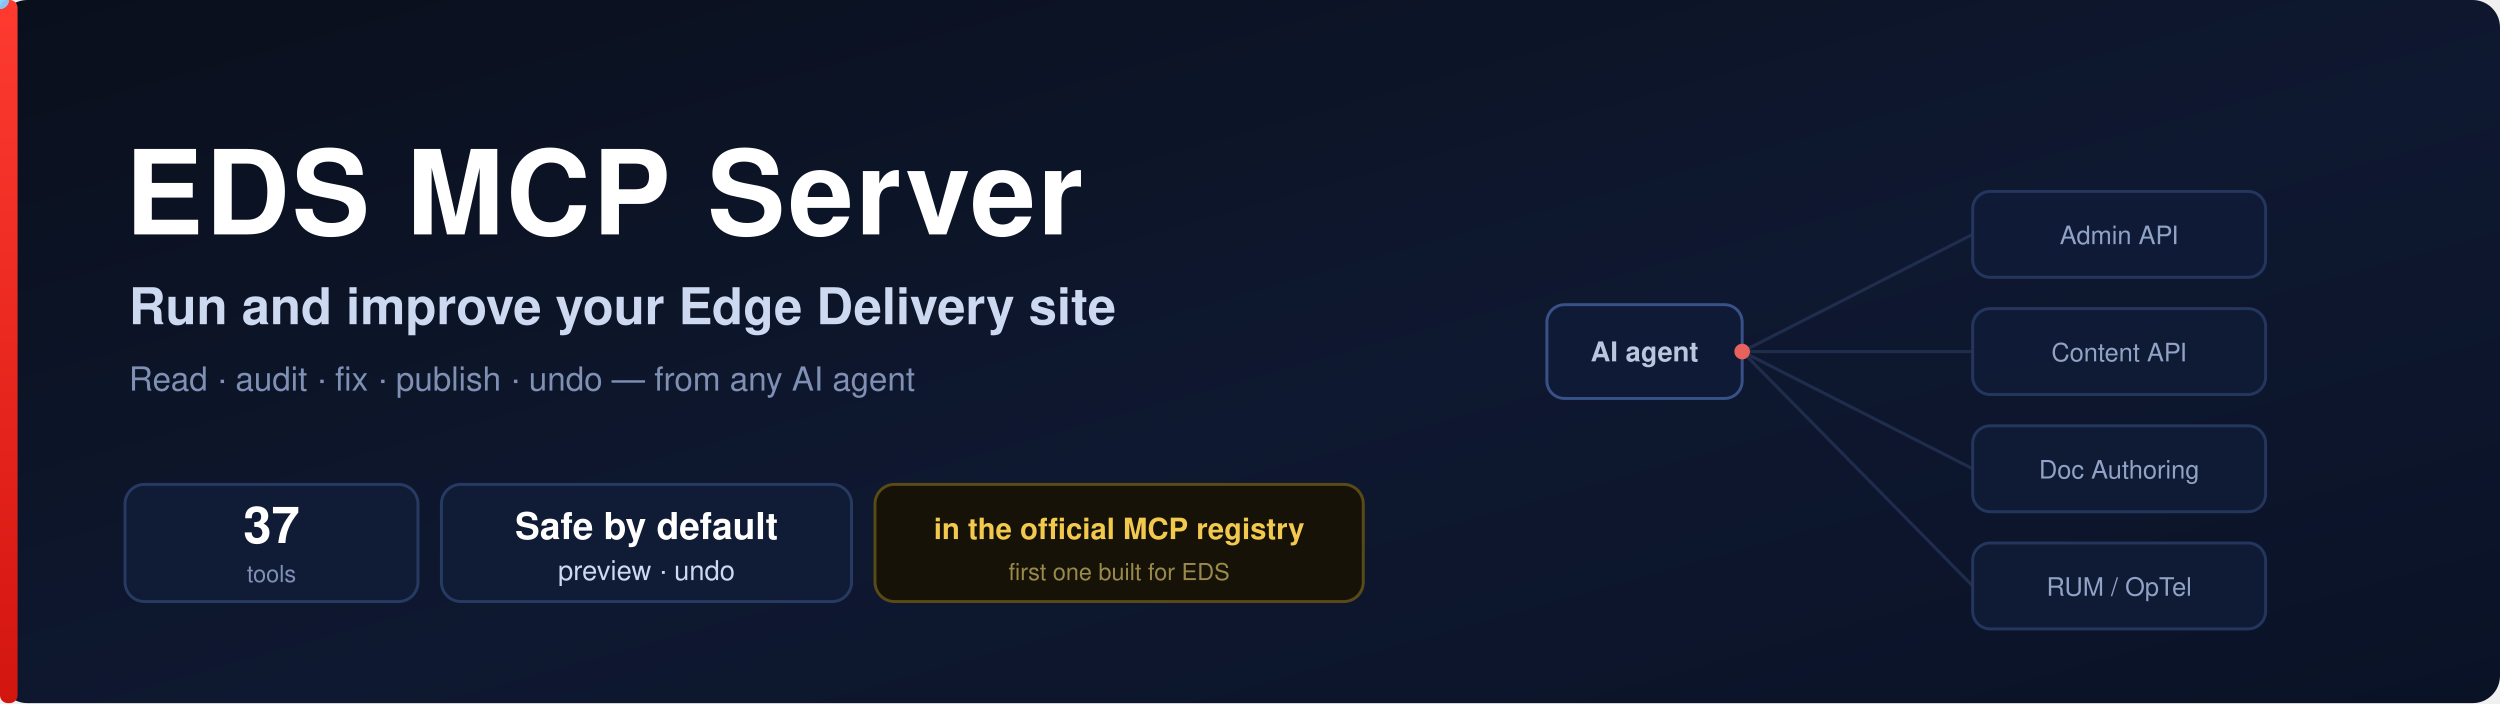
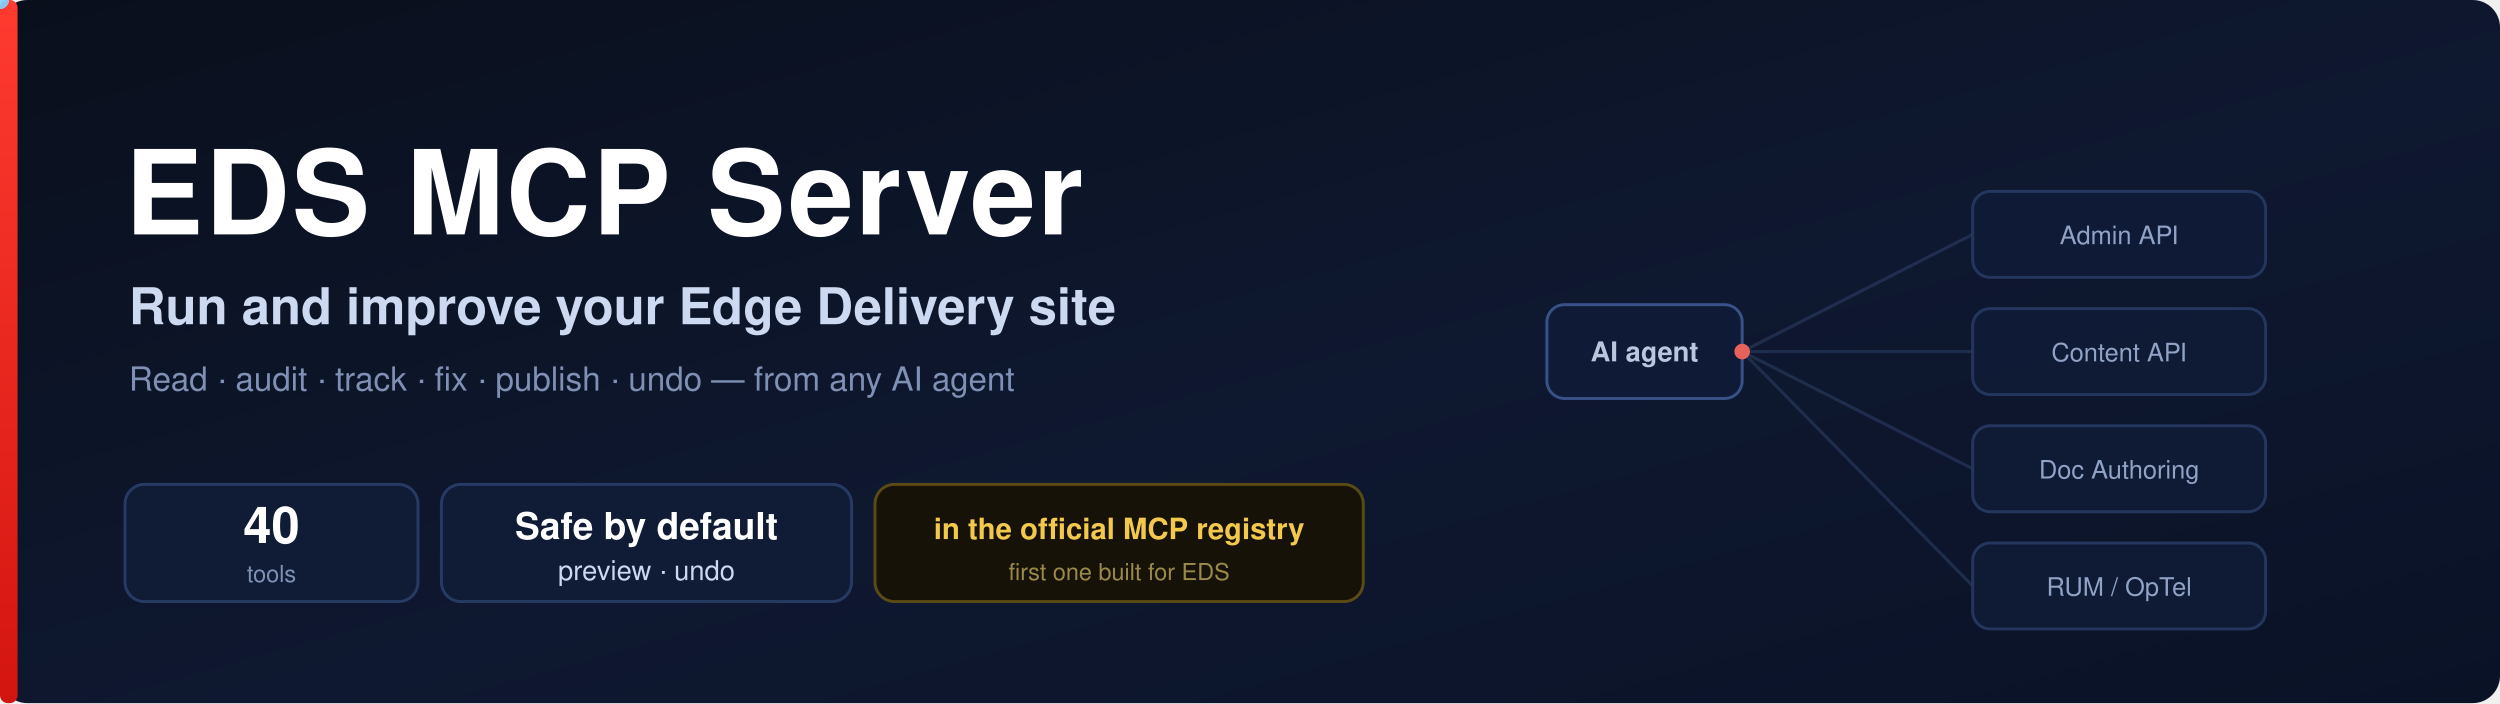
<svg xmlns="http://www.w3.org/2000/svg" width="1280" height="360" viewBox="0 0 1280 360" role="img" aria-label="EDS MCP Server">
  <defs>
    <linearGradient id="bg" x1="0" y1="0" x2="1" y2="1">
      <stop offset="0" stop-color="#0a0f1c" />
      <stop offset="0.55" stop-color="#0e1830" />
      <stop offset="1" stop-color="#0a1226" />
    </linearGradient>
    <linearGradient id="accent" x1="0" y1="0" x2="0" y2="1">
      <stop offset="0" stop-color="#ff3b30" />
      <stop offset="1" stop-color="#d31510" />
    </linearGradient>
  </defs>
  <rect width="1280" height="360" rx="14" fill="url(#bg)" />
  <rect x="0" y="0" width="9" height="360" rx="4" fill="url(#accent)" />
  <g opacity="0.9" font-family="Helvetica, Arial, sans-serif">
    <g stroke="#2a3a5e" stroke-width="1.6" fill="none" opacity="0.7">
      <line x1="892" y1="180" x2="1010" y2="120" />
      <line x1="892" y1="180" x2="1010" y2="180" />
      <line x1="892" y1="180" x2="1010" y2="240" />
      <line x1="892" y1="180" x2="1010" y2="300" />
    </g>
    <rect x="792" y="156" width="100" height="48" rx="9" fill="#101c36" stroke="#3d5891" stroke-width="1.5" />
    <text x="842" y="185" text-anchor="middle" font-size="14" fill="#cdd9f0" font-weight="600">AI agent</text>
    <g fill="#101c36" stroke="#273a63" stroke-width="1.5">
      <rect x="1010" y="98" width="150" height="44" rx="9" />
      <rect x="1010" y="158" width="150" height="44" rx="9" />
      <rect x="1010" y="218" width="150" height="44" rx="9" />
      <rect x="1010" y="278" width="150" height="44" rx="9" />
    </g>
    <g font-size="13" fill="#9fb1d6">
      <text x="1085" y="125" text-anchor="middle">Admin API</text>
      <text x="1085" y="185" text-anchor="middle">Content API</text>
      <text x="1085" y="245" text-anchor="middle">Doc Authoring</text>
      <text x="1085" y="305" text-anchor="middle">RUM / OpTel</text>
    </g>
    <circle cx="892" cy="180" r="4" fill="#ff6a60" />
    <circle r="4.5" fill="#7fd1ff">
      <animateMotion dur="2.4s" repeatCount="indefinite" path="M892,180 L1010,120" />
      <animate attributeName="opacity" values="0;1;1;0" dur="2.4s" repeatCount="indefinite" />
    </circle>
    <circle r="4.5" fill="#7fd1ff">
      <animateMotion dur="2.4s" begin="0.6s" repeatCount="indefinite" path="M892,180 L1010,180" />
      <animate attributeName="opacity" values="0;1;1;0" dur="2.4s" begin="0.6s" repeatCount="indefinite" />
    </circle>
    <circle r="4.5" fill="#7fd1ff">
      <animateMotion dur="2.4s" begin="1.2s" repeatCount="indefinite" path="M892,180 L1010,240" />
      <animate attributeName="opacity" values="0;1;1;0" dur="2.4s" begin="1.2s" repeatCount="indefinite" />
    </circle>
    <circle r="4.5" fill="#7fd1ff">
      <animateMotion dur="2.4s" begin="1.8s" repeatCount="indefinite" path="M892,180 L1010,300" />
      <animate attributeName="opacity" values="0;1;1;0" dur="2.4s" begin="1.8s" repeatCount="indefinite" />
    </circle>
  </g>
  <text x="64" y="120" font-family="Helvetica, Arial, sans-serif" font-size="60" font-weight="700" letter-spacing="1" fill="#ffffff">EDS MCP Server</text>
  <text x="66" y="166" font-family="Helvetica, Arial, sans-serif" font-size="26" font-weight="600" fill="#cdd9f0">Run and improve your Edge Delivery site</text>
-   <text x="66" y="200" font-family="Helvetica, Arial, sans-serif" font-size="17" fill="#7f90b4">Read · audit · fix · publish · undo — from any AI agent</text>
+   <text x="66" y="200" font-family="Helvetica, Arial, sans-serif" font-size="17" fill="#7f90b4">Read · audit · track · fix · publish · undo — from any AI agent</text>
  <g font-family="Helvetica, Arial, sans-serif">
    <rect x="64" y="248" width="150" height="60" rx="10" fill="#101c36" stroke="#273a63" stroke-width="1.5" />
-     <text x="139" y="278" text-anchor="middle" font-size="26" fill="#ffffff" font-weight="700">37</text>
+     <text x="139" y="278" text-anchor="middle" font-size="26" fill="#ffffff" font-weight="700">40</text>
    <text x="139" y="298" text-anchor="middle" font-size="12" fill="#7f90b4">tools</text>
    <rect x="226" y="248" width="210" height="60" rx="10" fill="#101c36" stroke="#273a63" stroke-width="1.5" />
    <text x="331" y="276" text-anchor="middle" font-size="19" fill="#ffffff" font-weight="700">Safe by default</text>
    <text x="331" y="297" text-anchor="middle" font-size="14" fill="#cdd9f0">preview · undo</text>
    <rect x="448" y="248" width="250" height="60" rx="10" fill="#161208" stroke="#5a4a14" stroke-width="1.5" />
    <text x="573" y="276" text-anchor="middle" font-size="15" fill="#f2c94c" font-weight="700">in the official MCP registry</text>
    <text x="573" y="297" text-anchor="middle" font-size="12" fill="#9a8a4a">first one built for EDS</text>
  </g>
</svg>
